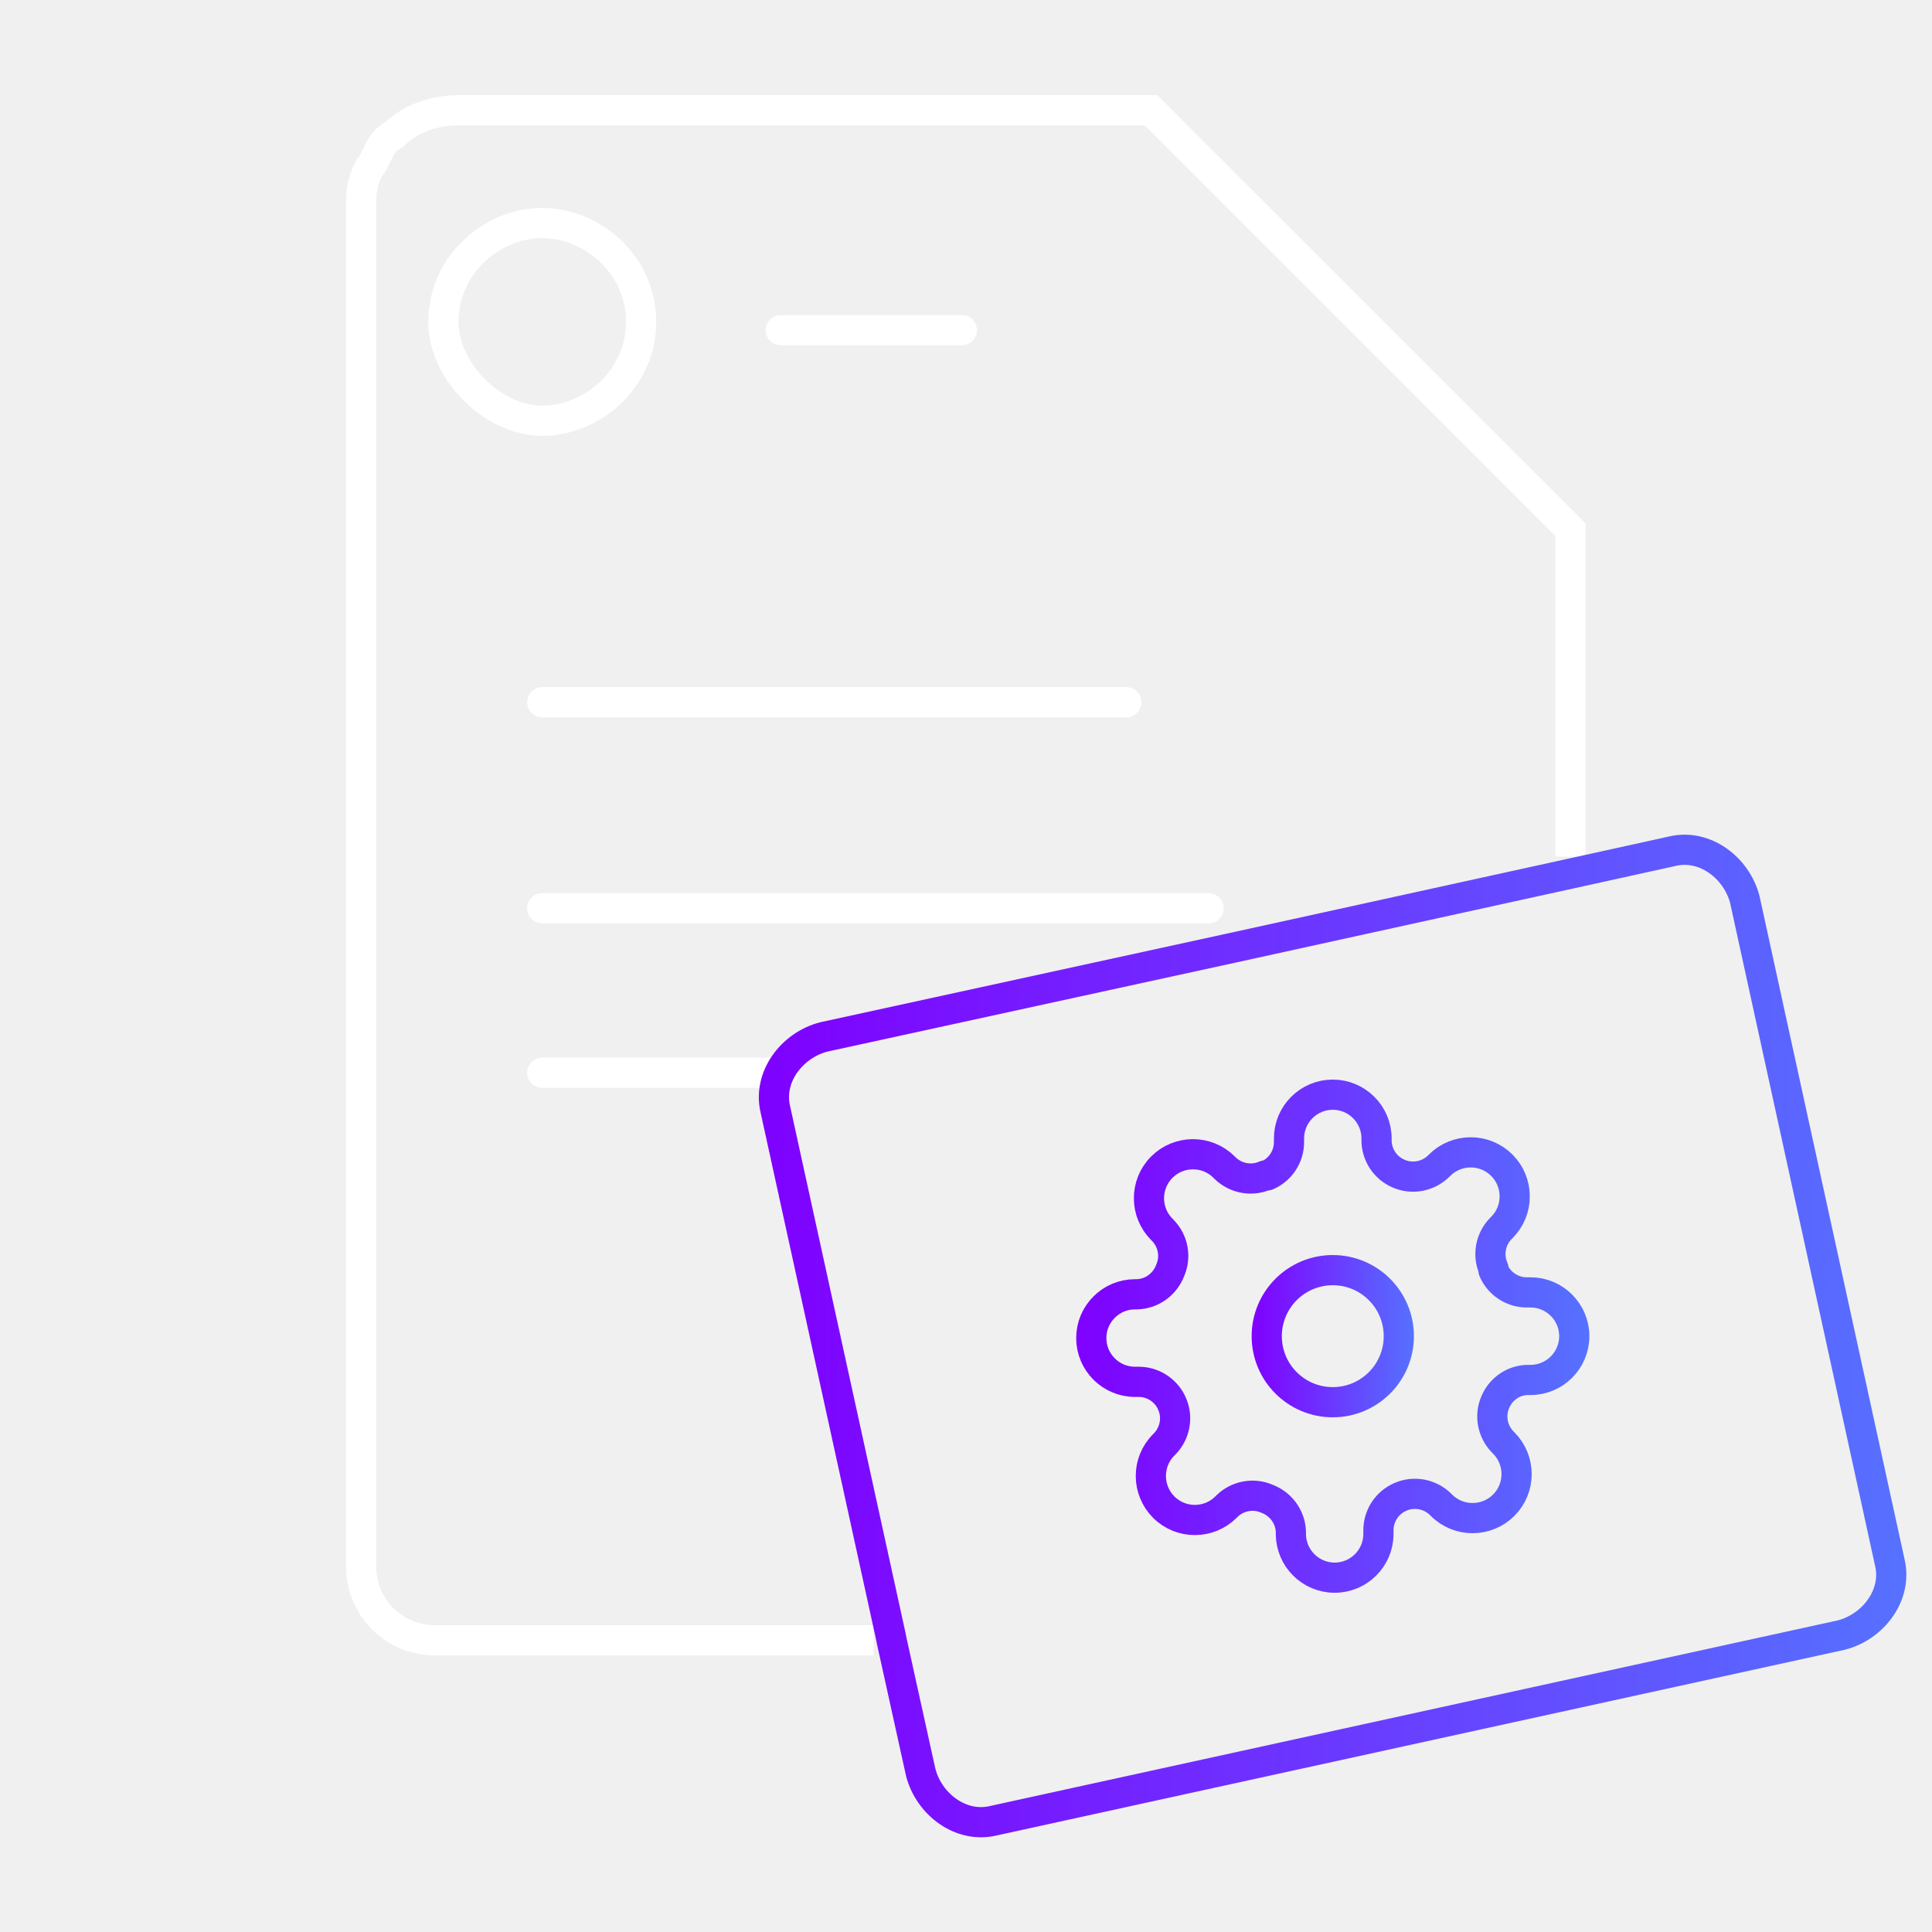
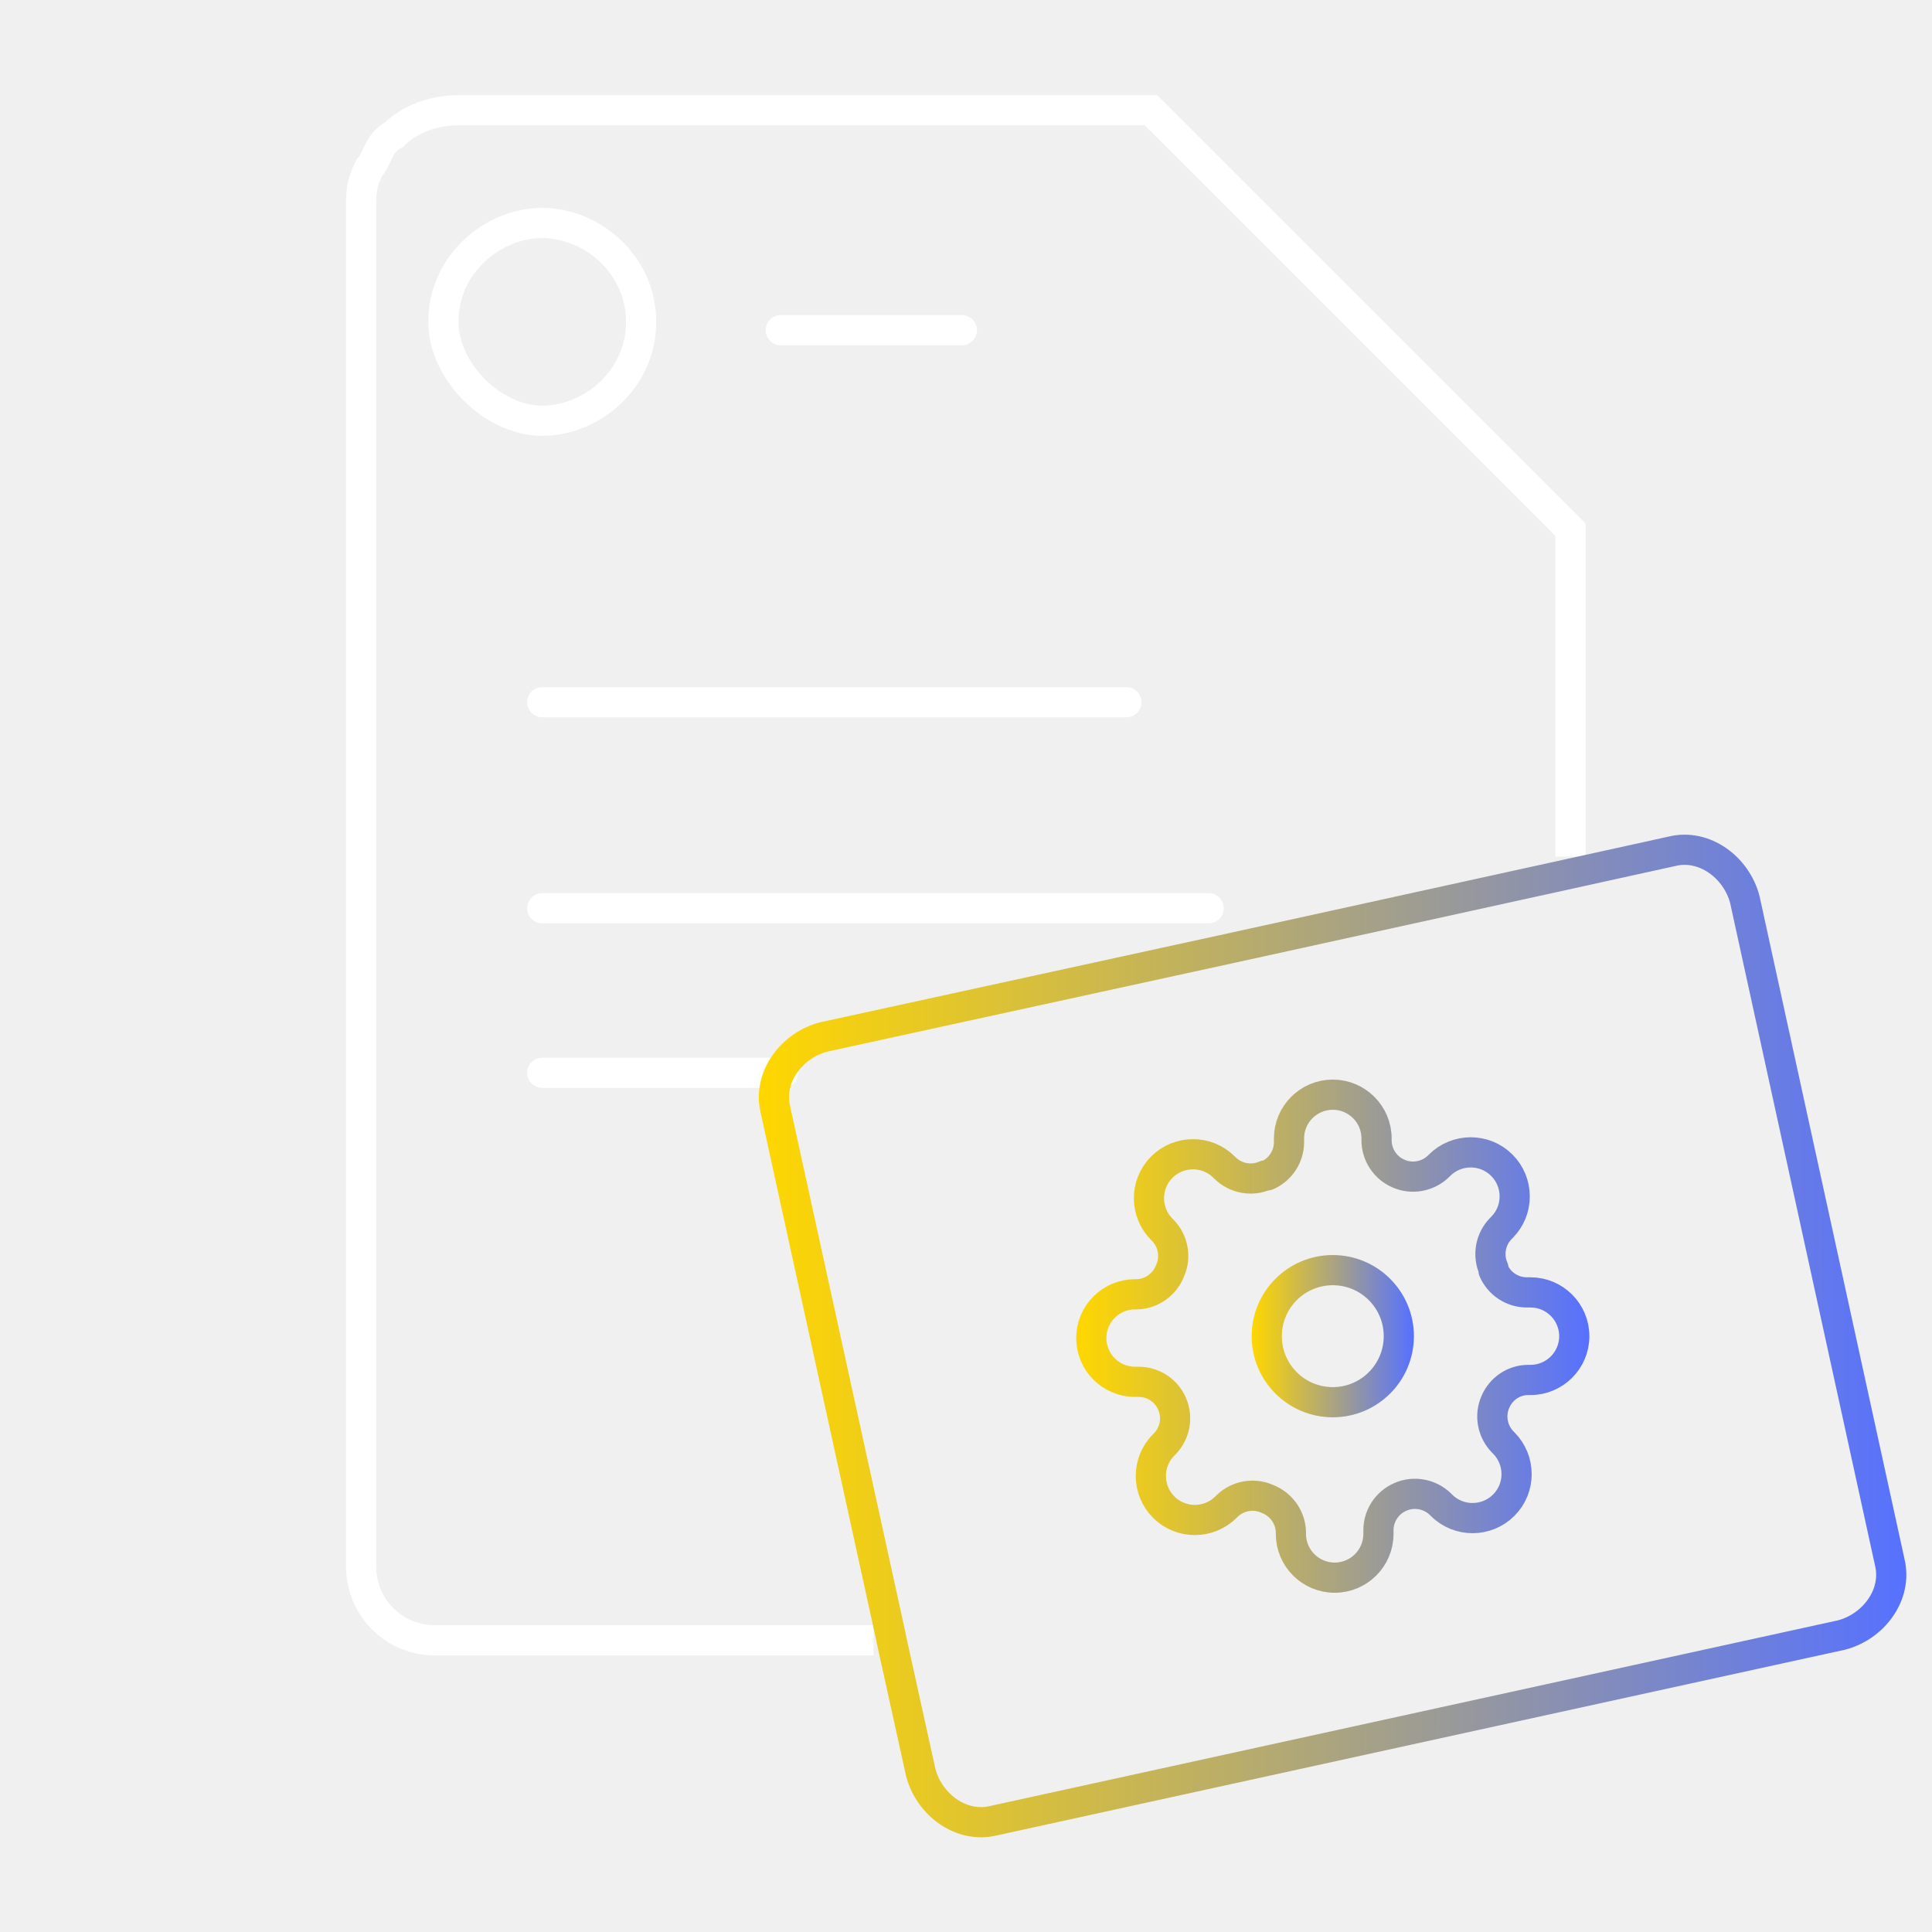
<svg xmlns="http://www.w3.org/2000/svg" version="1.1" id="Capa_1" x="0px" y="0px" viewBox="6 -6 512 512" style="enable-background:new 6 -6 512 512;" xml:space="preserve">
  <style type="text/css">
	.st0{fill:none;stroke:#FFFFFF;stroke-width:8;stroke-miterlimit:10;}
	.st1{fill:none;stroke:#FFFFFF;stroke-width:8;stroke-linecap:round;stroke-linejoin:round;stroke-miterlimit:10;}
	.st2{fill:none;stroke:url(#XMLID_2_);stroke-width:8;stroke-miterlimit:10;}
	.st3{fill:none;stroke:url(#SVGID_1_);stroke-width:8;stroke-linecap:round;stroke-linejoin:round;stroke-miterlimit:10;}
	.st4{fill:none;stroke:url(#SVGID_2_);stroke-width:8;stroke-linecap:round;stroke-linejoin:round;stroke-miterlimit:10;}
</style>
  <path id="Stroke-35-Copy-3_1_" class="st0" d="M175.9,79.3c0,15.3-13.1,26.2-26.2,26.2c-13.1,0-26.2-13.1-26.2-26.2  c0-15.3,13.1-26.2,26.2-26.2C162.8,53.1,175.9,64,175.9,79.3L175.9,79.3z" />
  <g id="Fill-5-Copy-3_1_">
    <path id="path-1_1_" class="st0" d="M237.5,428.7H121.3c-10.9,0-19.6-8.7-19.6-19.6V49.3c0-4.4,0-6.5,2.2-10.9   c2.2-2.2,2.2-6.5,6.5-8.7c4.4-4.4,10.9-6.5,17.4-6.5h181h2.2l111.2,111.2v2.2v84.4" />
  </g>
  <path id="Stroke-14-Copy-3_1_" class="st1" d="M212.9,81.5h48" />
  <path id="Stroke-8-Copy-2_1_" class="st1" d="M149.7,180.1h154.8" />
  <path id="Stroke-8-Copy-3_1_" class="st1" d="M149.7,234.7h176.6" />
  <path id="Stroke-8-Copy-4_1_" class="st1" d="M149.7,278.3h63.8" />
  <linearGradient id="XMLID_2_" gradientUnits="userSpaceOnUse" x1="207.117" y1="348.062" x2="511.25" y2="348.062">
-     <stop offset="1.916698e-007" style="stop-color:#7F00FF" />
+     <stop offset="1.916698e-007" style="stop-color:#FFD700" />
    <stop offset="1" style="stop-color:#5671FF" />
  </linearGradient>
  <path id="XMLID_31_" class="st2" d="M211.5,288.1c-2.1-8.6,4.3-17.1,12.8-19.3L333,245.1l89.3-19.6l26.8-5.9  c8.6-2.1,17.1,4.3,19.3,12.8L506.8,408c2.1,8.6-4.3,17.1-12.8,19.3l-224.7,49.2c-8.6,2.1-17.1-4.3-19.3-12.8l-7.7-34.9l-0.3-1.5  L211.5,288.1z" />
  <g>
    <linearGradient id="SVGID_1_" gradientUnits="userSpaceOnUse" x1="337.724" y1="348.062" x2="380.644" y2="348.062">
-       <stop offset="1.916698e-007" style="stop-color:#7F00FF" />
+       <stop offset="1.916698e-007" style="stop-color:#FFD700" />
      <stop offset="1" style="stop-color:#5671FF" />
    </linearGradient>
    <circle class="st3" cx="359.2" cy="348.1" r="17.5" />
    <linearGradient id="SVGID_2_" gradientUnits="userSpaceOnUse" x1="291.163" y1="348.062" x2="427.204" y2="348.062">
-       <stop offset="1.916698e-007" style="stop-color:#7F00FF" />
+       <stop offset="1.916698e-007" style="stop-color:#FFD700" />
      <stop offset="1" style="stop-color:#5671FF" />
    </linearGradient>
    <path class="st4" d="M402.3,365.5c-1.6,3.6-0.8,7.8,1.9,10.6l0.3,0.3c4.5,4.5,4.6,11.9,0,16.5c0,0,0,0,0,0   c-4.5,4.5-11.9,4.6-16.5,0c0,0,0,0,0,0l-0.3-0.3c-2.8-2.7-7-3.5-10.6-1.9c-3.5,1.5-5.8,5-5.8,8.8v1c0,6.4-5.2,11.6-11.6,11.6   c-6.4,0-11.6-5.2-11.6-11.6v-0.5c-0.1-3.9-2.6-7.4-6.3-8.8c-3.6-1.6-7.8-0.8-10.6,1.9l-0.3,0.3c-4.5,4.5-11.9,4.6-16.5,0   c0,0,0,0,0,0c-4.5-4.5-4.6-11.9,0-16.5c0,0,0,0,0,0l0.3-0.3c2.7-2.8,3.5-7,1.9-10.6c-1.5-3.5-5-5.8-8.8-5.8h-1   c-6.4,0-11.6-5.2-11.6-11.6s5.2-11.6,11.6-11.6h0.5c3.9-0.1,7.4-2.6,8.8-6.3c1.6-3.6,0.8-7.8-1.9-10.6l-0.3-0.3   c-4.5-4.5-4.6-11.9,0-16.5c0,0,0,0,0,0c4.5-4.5,11.9-4.6,16.5,0c0,0,0,0,0,0l0.3,0.3c2.8,2.7,7,3.5,10.6,1.9h0.5   c3.5-1.5,5.8-5,5.8-8.8v-1c0-6.4,5.2-11.6,11.6-11.6c6.4,0,11.6,5.2,11.6,11.6v0.5c0,3.8,2.3,7.3,5.8,8.8c3.6,1.6,7.8,0.8,10.6-1.9   l0.3-0.3c4.5-4.5,11.9-4.6,16.5,0c0,0,0,0,0,0c4.5,4.5,4.6,11.9,0,16.5c0,0,0,0,0,0l-0.3,0.3c-2.7,2.8-3.5,7-1.9,10.6v0.5   c1.5,3.5,5,5.8,8.8,5.8h1c6.4,0,11.6,5.2,11.6,11.6s-5.2,11.6-11.6,11.6H411C407.2,359.7,403.8,362,402.3,365.5z" />
  </g>
</svg>
